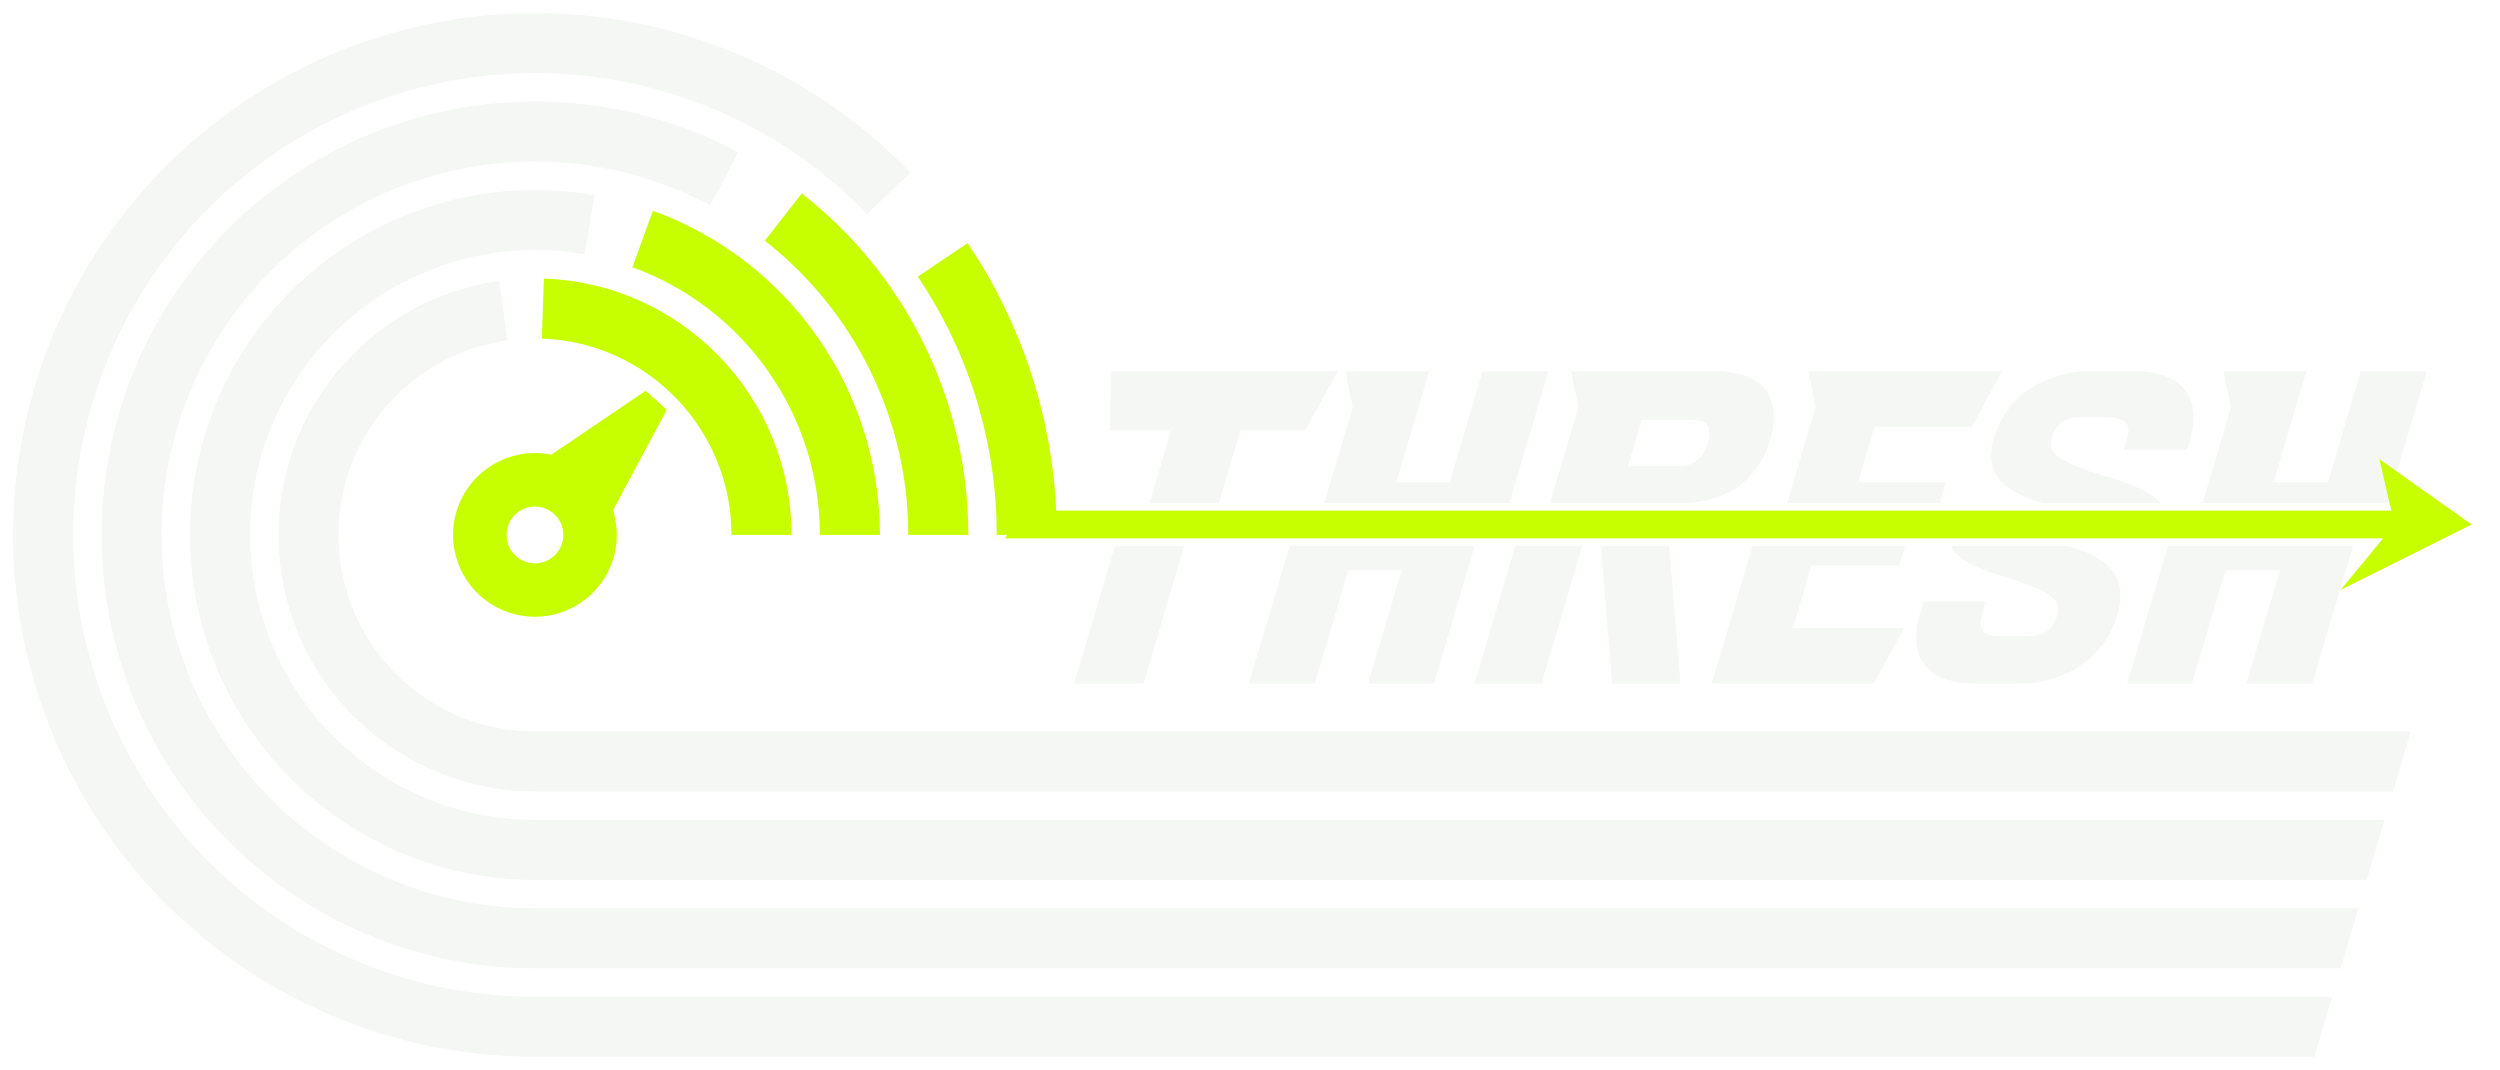
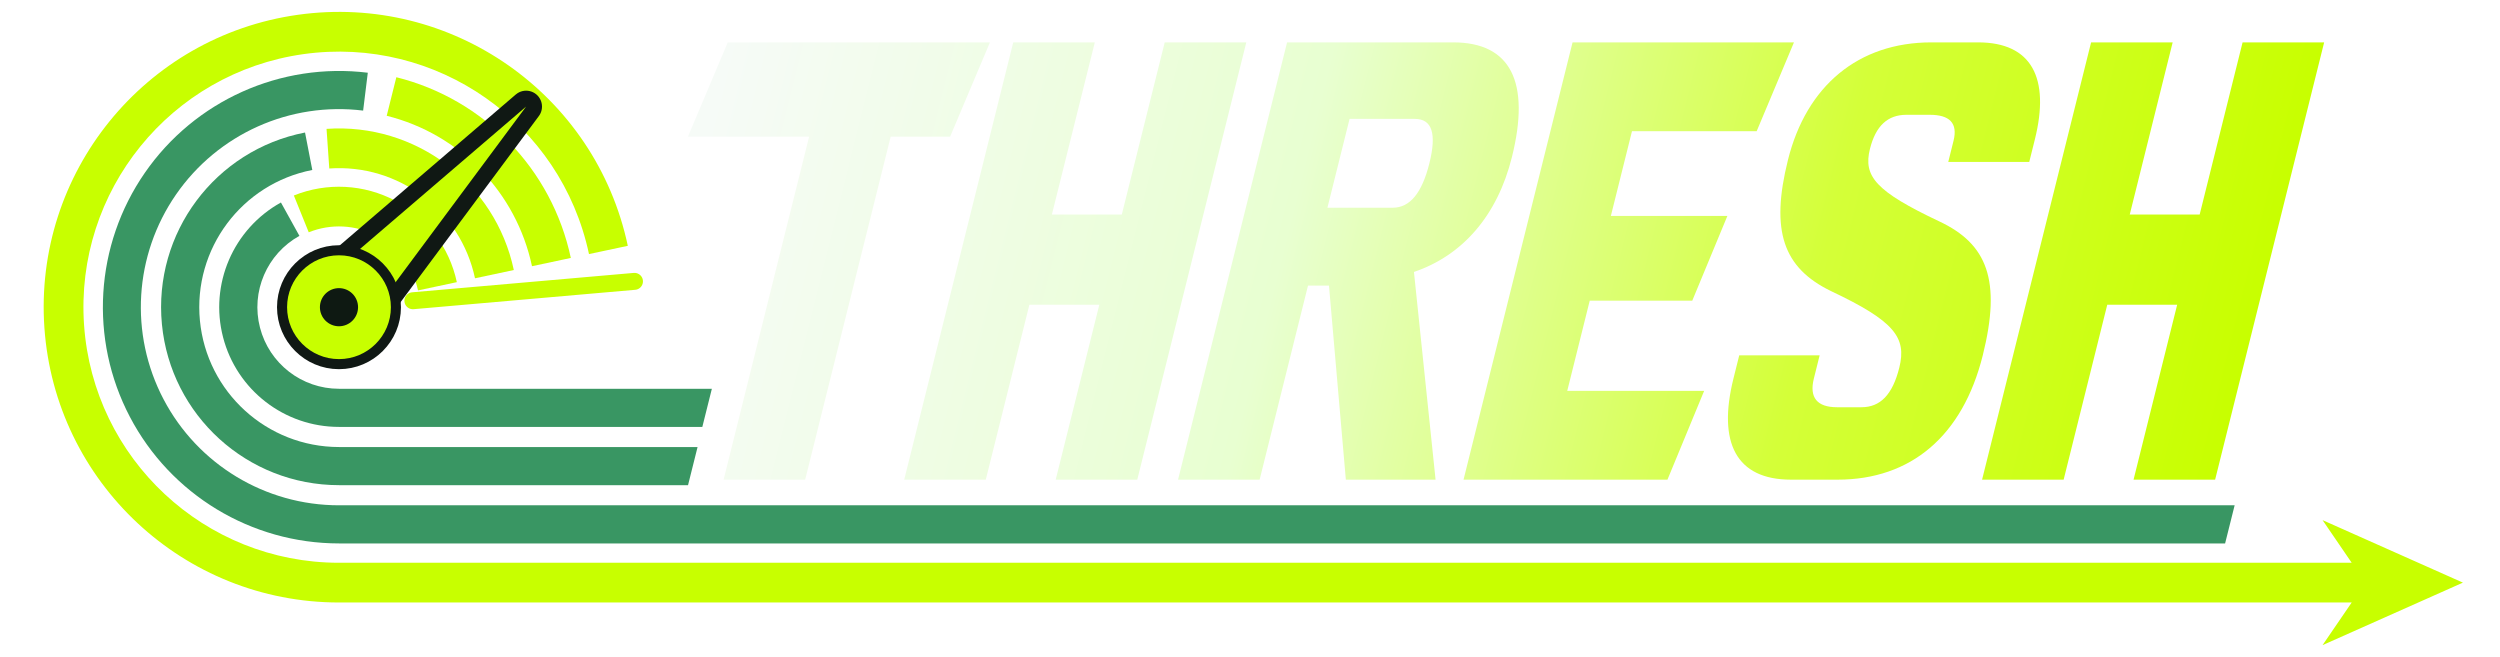
- <svg xmlns="http://www.w3.org/2000/svg" viewBox="0 -2 458 196" fill="none">
-   <g fill="#F4F7F4">
-     <path d="M 438.4 143 L 98 143 A 47 47 0 0 1 91.46 49.46 L 92.99 60.35 A 36 36 0 0 0 98 132 L 441.65 132 Z" />
-     <path d="M 433.6 159.2 L 98 159.2 A 63.2 63.2 0 1 1 108.97 33.76 L 107.06 44.59 A 52.2 52.2 0 1 0 98 148.2 L 436.86 148.2 Z" />
-     <path d="M 428.8 175.4 L 98 175.4 A 79.4 79.4 0 1 1 135.28 25.89 L 130.11 35.61 A 68.4 68.4 0 1 0 98 164.4 L 432.06 164.4 Z" />
-     <path d="M 424 191.6 L 98 191.6 A 95.6 95.6 0 1 1 166.77 29.59 L 158.86 37.23 A 84.6 84.6 0 1 0 98 180.6 L 427.26 180.6 Z" />
+ <svg xmlns="http://www.w3.org/2000/svg" viewBox="0 0 472 124" fill="none">
+   <defs>
+     <linearGradient id="g1" gradientUnits="userSpaceOnUse" x1="-6" y1="0" x2="268" y2="0">
+       <stop offset="0%" stop-color="#F6FBF7" />
+       <stop offset="38%" stop-color="#E8FFD1" />
+       <stop offset="72%" stop-color="#D4FF38" />
+       <stop offset="100%" stop-color="#C8FF00" />
+     </linearGradient>
+   </defs>
+   <g fill="#399663">
+     <path d="M 132.6 80.6 L 64 80.6 A 22.6 22.6 0 0 1 53.04 38.23 L 56.53 44.53 A 15.4 15.4 0 0 0 64 73.4 L 134.4 73.4 Z" />
+     <path d="M 129.9 91.6 L 64 91.6 A 33.6 33.6 0 0 1 57.59 25.02 L 58.96 32.09 A 26.4 26.4 0 0 0 64 84.4 L 131.7 84.4 Z" />
+     <path d="M 420.1 102.6 L 64 102.6 A 44.6 44.6 0 1 1 69.44 13.73 L 68.56 20.88 A 37.4 37.4 0 1 0 64 95.4 L 421.9 95.4 Z" />
  </g>
  <g fill="#C8FF00">
-     <path d="M 99.64 49.03 A 47 47 0 0 1 145 96 L 134 96 A 36 36 0 0 0 99.26 60.02 Z" />
-     <path d="M 119.62 36.61 A 63.2 63.2 0 0 1 161.2 96 L 150.2 96 A 52.2 52.2 0 0 0 115.85 46.95 Z" />
-     <path d="M 146.88 33.43 A 79.4 79.4 0 0 1 177.4 96 L 166.4 96 A 68.4 68.4 0 0 0 140.11 42.1 Z" />
-     <path d="M 177.26 42.54 A 95.6 95.6 0 0 1 193.6 96 L 182.6 96 A 84.6 84.6 0 0 0 168.14 48.69 Z" />
-     <path fill-rule="evenodd" clip-rule="evenodd" d="M 112.3 91.47 A 15 15 0 1 1 101.01 81.3 L 118.28 69.59 L 122.15 73.07 Z M 103.2 96 A 5.2 5.2 0 1 0 92.8 96 A 5.2 5.2 0 1 0 103.2 96 Z" />
+     <path d="M 55.48 36.91 A 22.75 22.75 0 0 1 86.25 53.27 L 78.92 54.83 A 15.25 15.25 0 0 0 58.29 43.86 Z" />
+     <path d="M 61.65 24.33 A 33.75 33.75 0 0 1 97.01 50.98 L 89.68 52.54 A 26.25 26.25 0 0 0 62.17 31.81 Z" />
+     <path d="M 74.83 14.58 A 44.75 44.75 0 0 1 107.77 48.7 L 100.44 50.26 A 37.25 37.25 0 0 0 73.01 21.86 Z" />
+     <path d="M 118.53 46.41 A 55.75 55.75 0 1 0 64 113.75 H 444 L 438.5 121.8 L 465 110 L 438.5 98.2 L 444 106.25 H 64 A 48.25 48.25 0 1 1 111.2 47.97 Z" />
  </g>
-   <g transform="translate(208, 66) skewX(-16.5) scale(1.06)">
-     <g transform="translate(3.8, 0)" fill="#F4F7F4">
-       <path d="M -8 0 H 31.2 L 28.6 10.2 H 17.4 V 22.8 H 5.4 V 10.2 H -5.2 Z" />
-       <path d="M 32.5 0 H 47.0 V 19.2 H 56.2 V 0 H 67.6 V 22.8 H 35.6 V 6.2 Z" />
-       <path fill-rule="evenodd" clip-rule="evenodd" d="M 71.5 0 H 96.2 C 104.8 0 109.4 4.4 109.4 12.0 C 109.4 19.0 105.0 22.6 97.6 22.8 H 74.6 V 6.2 Z M 86.2 8.4 V 16.4 H 95.0 C 97.6 16.4 98.8 15.0 98.8 12.4 C 98.8 9.8 97.6 8.4 95.0 8.4 Z" />
-       <path d="M 112.5 0 H 146.0 L 143.6 9.6 H 126.8 V 19.2 H 142.0 V 22.8 H 115.6 V 6.2 Z" />
-       <path d="M 182.0 13.6 H 171.0 V 11.2 C 171.0 9.2 169.5 8.0 167.0 8.0 H 161.5 C 159.2 8.0 158.0 9.2 158.0 11.5 C 158.0 14.2 159.8 15.6 171.5 18.8 C 175.8 20.0 178.6 21.4 180.2 22.8 H 159.8 C 151.6 20.6 148.0 17.2 148.0 11.5 C 148.0 4.5 153.2 0 161.2 0 H 168.8 C 177.2 0 182.0 4.6 182.0 12.0 Z" />
-       <path d="M 184.2 0 H 198.6 V 19.2 H 208.0 V 0 H 219.4 V 22.8 H 187.4 V 6.2 Z" />
-     </g>
-     <g fill="#F4F7F4">
-       <path d="M 5.4 30.2 H 17.4 V 54 H 5.4 Z" />
-       <path d="M 35.6 30.2 H 67.6 V 54 H 56.2 V 34.4 H 47.0 V 54 H 35.6 Z" />
-       <path d="M 74.6 30.2 H 86.2 V 54 H 74.6 Z M 89.4 30.2 H 101.2 L 110.2 54 H 98.4 Z" />
-       <path d="M 115.6 30.2 H 142.0 V 33.6 H 126.8 V 44.4 H 146.0 L 143.6 54 H 115.6 Z" />
-       <path d="M 149.8 30.2 H 170.2 C 178.4 32.4 182.2 36.0 182.2 42.2 C 182.2 49.4 177.0 54.0 168.6 54.0 H 161.0 C 152.8 54.0 148.0 49.4 148.0 41.8 V 39.8 H 158.8 V 42.4 C 158.8 44.6 160.2 45.8 162.8 45.8 H 168.0 C 170.5 45.8 171.8 44.6 171.8 42.2 C 171.8 39.4 169.8 38.0 158.2 34.8 C 154.0 33.6 151.4 32.0 149.8 30.2 Z" />
-       <path d="M 187.4 30.2 H 219.4 V 54 H 208.0 V 34.4 H 198.6 V 54 H 187.4 Z" />
-     </g>
-     <path d="M -12 24.1 H 224.2 L 219.5 15.2 L 238.8 26.5 L 219.5 37.8 L 224.2 28.9 H -14 Z" fill="#C8FF00" />
+   <line x1="77.95" y1="56.78" x2="119.79" y2="53.12" stroke="#C8FF00" stroke-width="3.2" stroke-linecap="round" />
+   <path d="M 59.76 54.04 L 99.33 20.12 L 68.24 61.96 Z" fill="#C8FF00" stroke="#101814" stroke-width="6" stroke-linejoin="round" style="paint-order:stroke fill" />
+   <circle cx="64" cy="58" r="9.8" fill="#C8FF00" stroke="#101814" stroke-width="3.8" style="paint-order:stroke fill" />
+   <circle cx="64" cy="58" r="3.6" fill="#0E1912" />
+   <g transform="translate(144, 8) skewX(-14) scale(1.10, 1.29)" fill="url(#g1)">
+     <path d="M -6 0 H 39 L 36.2 13.8 H 26 V 64 H 12 V 13.8 H -8.8 Z" />
+     <path d="M 43 0 H 57 V 25.2 H 69 V 0 H 83 V 64 H 69 V 38.4 H 57 V 64 H 43 Z" />
+     <path d="M 90 0 H 118.5 C 128.4 0 133.5 5.8 133.5 16.8 C 133.5 25.4 129.2 31.2 121.6 33.6 L 134.2 64 H 118.8 L 107.6 35.6 H 104 V 64 H 90 Z M 104 11.2 V 24.2 H 115.2 C 118.2 24.2 119.6 22.0 119.6 17.7 C 119.6 13.4 118.2 11.2 115.2 11.2 Z" fill-rule="evenodd" clip-rule="evenodd" />
+     <path d="M 139 0 H 177 L 174.4 13.0 H 153 V 25.4 H 173 L 170.6 37.8 H 153 V 51.0 H 176.5 L 174.0 64 H 139 Z" />
+     <path d="M 181 17.2 C 181 6.4 188.0 0 200.6 0 H 208.6 C 217.8 0 222.5 5.2 222.5 14.2 V 17.5 H 208.6 V 14.4 C 208.6 11.8 206.8 10.6 203.4 10.6 H 199.4 C 196.2 10.6 194.6 12.2 194.6 15.6 C 194.6 19.6 197.4 21.8 209.6 26.2 C 218.8 29.5 222.8 34.8 222.8 45.8 C 222.8 57.6 215.8 64 203.2 64 H 195.2 C 185.8 64 181 58.6 181 49.2 V 45.8 H 194.8 V 49.2 C 194.8 52.0 196.6 53.4 200.0 53.4 H 204.2 C 207.4 53.4 209.0 51.6 209.0 47.6 C 209.0 43.2 206.2 40.8 194.0 36.4 C 184.8 33.0 181 27.6 181 17.2 Z" />
+     <path d="M 228 0 H 242 V 25.2 H 254 V 0 H 268 V 64 H 254 V 38.4 H 242 V 64 H 228 Z" />
  </g>
</svg>
